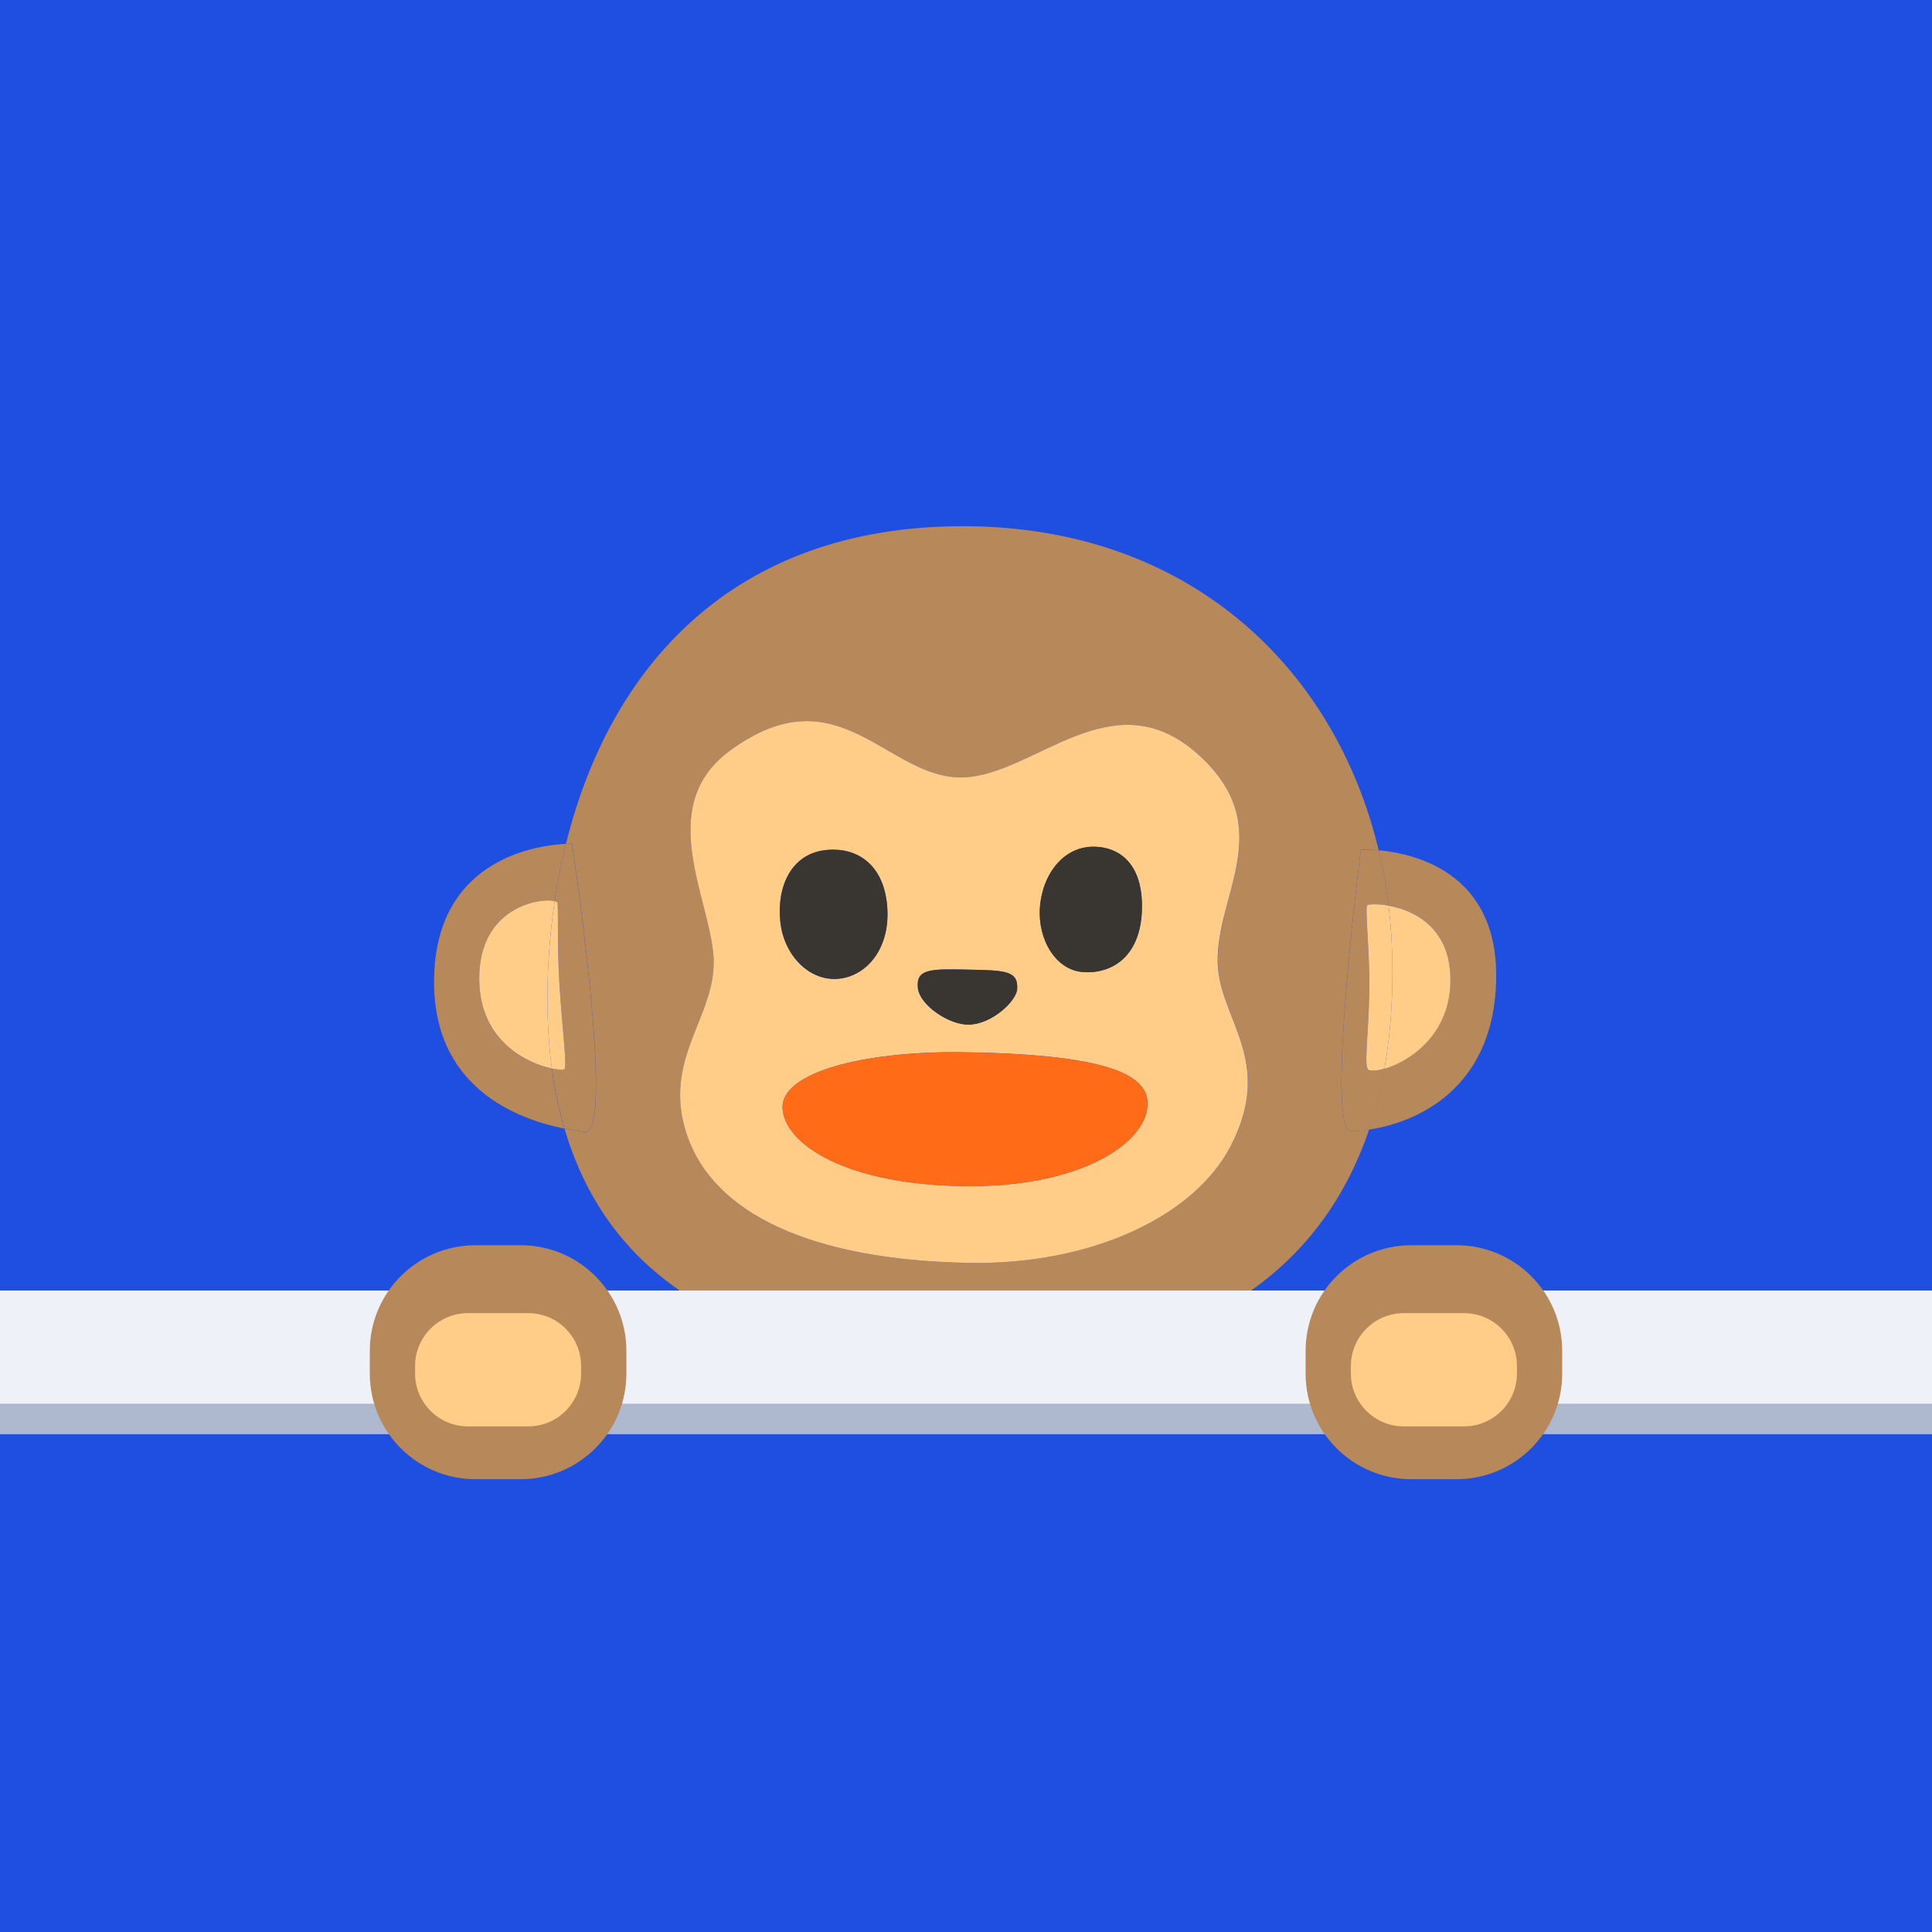
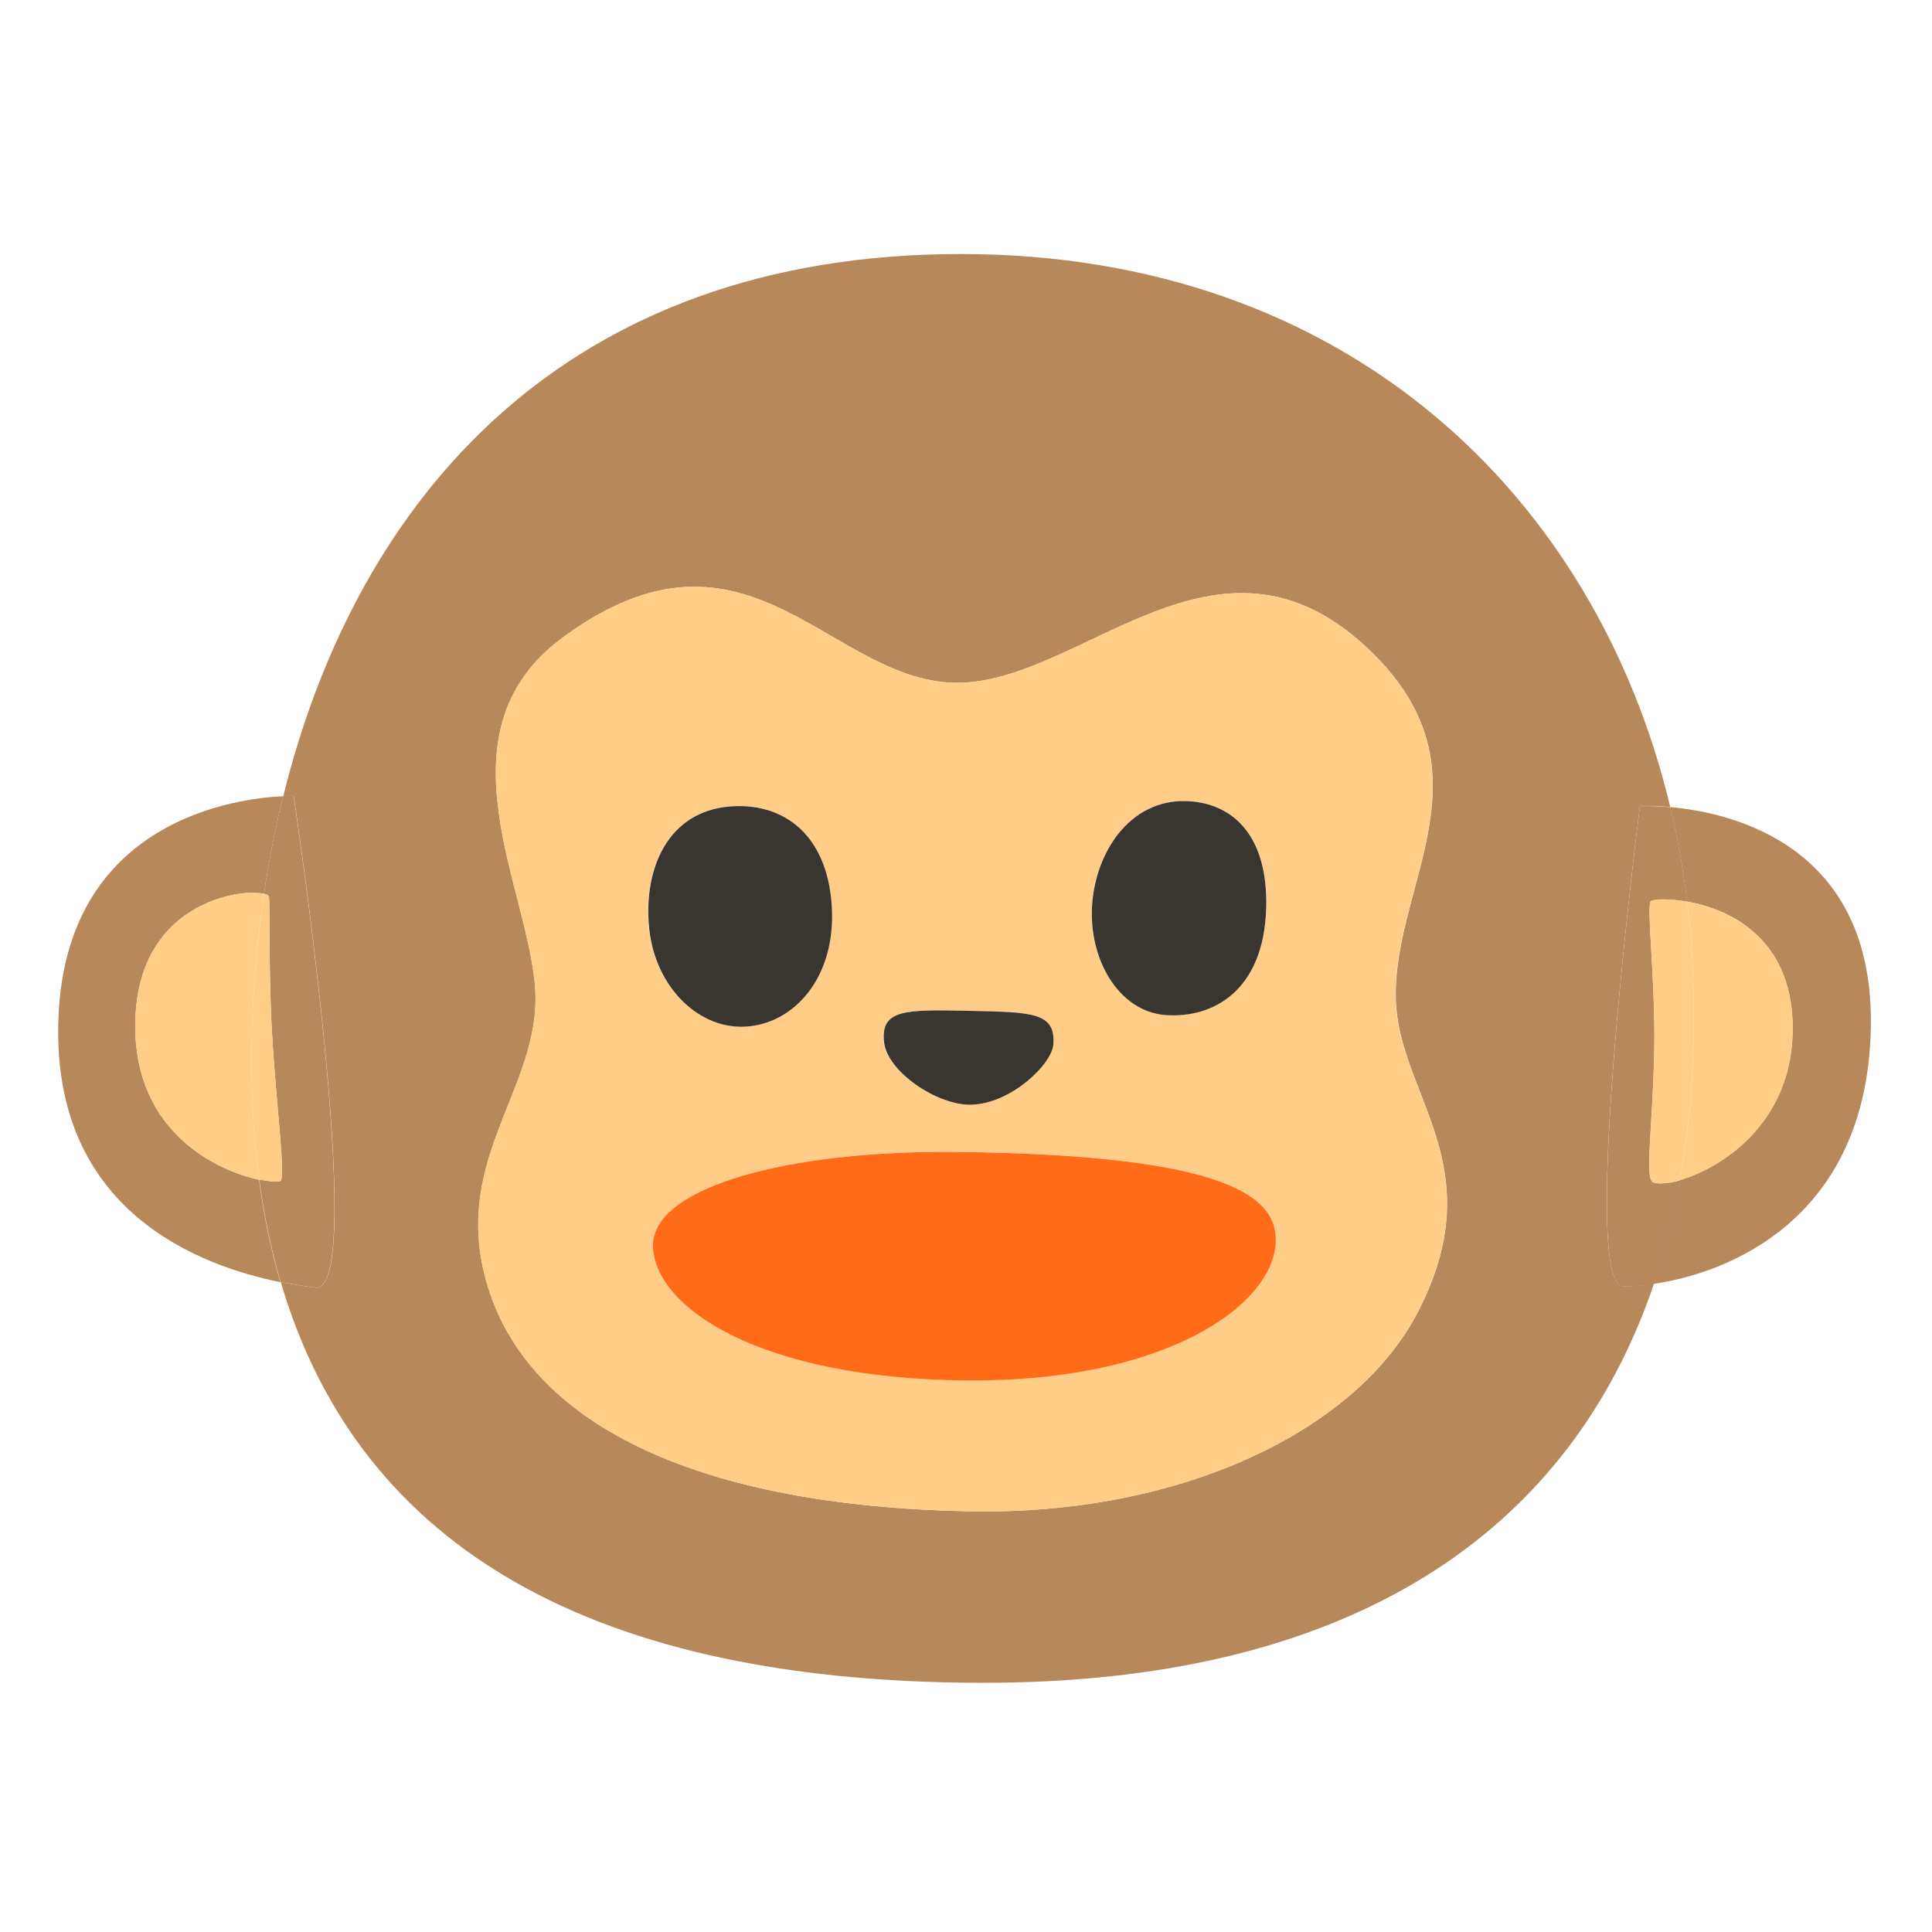
- <svg xmlns="http://www.w3.org/2000/svg" width="512" height="512" viewBox="0 0 512 512">
-   <rect width="512" height="512" fill="#1E4FE0" />
-   <g transform="translate(256 256) scale(1) translate(-256 -256)">
-     <svg x="106" y="100" width="300" height="300" viewBox="0 0 128 128">
-       <g>
-         <path style="fill:#B6885A;" d="M107.52,85.21c-2.93-0.12,1.13-31.81,1.13-31.81s0.79-0.04,2.01,0.07   c-4.92-20.61-21.45-36.64-47.01-36.64c-26.12,0-39.97,16.05-44.88,35.91c0.44-0.02,0.69-0.01,0.69-0.01s4.97,33.04,1.44,32.58   c-0.55-0.07-1.34-0.18-2.3-0.38c4.89,16.68,19.36,26.48,46.27,26.56c24.57,0.08,39.12-9.92,44.71-26.44   C108.69,85.19,107.98,85.23,107.52,85.21z M93.91,86.98c-4.09,7.84-15.69,13.4-29.61,13.15c-17.9-0.33-28.86-5.63-31.84-14.47   c-2.91-8.61,3.34-13.37,3.01-19.99c-0.33-6.63-6.74-17.12,1.8-23.42c12.41-9.16,17.81,3.25,26.43,2.98   c8.12-0.25,16.92-11.4,26.68-2.49c8.95,8.17,1.88,15.74,2.1,23.47C92.66,72.62,98.98,77.25,93.91,86.98z" />
-         <path style="fill:#FFCD88;" d="M90.37,42.74c-9.75-8.91-18.56,2.24-26.68,2.49c-8.62,0.26-14.02-12.14-26.43-2.98   c-8.53,6.3-2.13,16.79-1.8,23.42c0.33,6.63-5.92,11.38-3.01,19.99c2.98,8.84,13.95,14.14,31.84,14.47   c13.92,0.26,25.52-5.3,29.61-13.15c5.07-9.73-1.25-14.36-1.44-20.77C92.25,58.48,99.32,50.91,90.37,42.74z M72.36,59.89   c0.28-3.68,2.73-7.17,6.64-6.79c3.08,0.3,5.01,2.7,4.9,7.01c-0.14,5.58-3.59,7.36-6.67,7.13S72.09,63.57,72.36,59.89z M64.15,66.97   c4.22,0.08,5.77,0.09,5.63,2.2c-0.08,1.33-2.82,3.97-5.47,4.02c-2.24,0.04-5.55-2.2-5.76-4.14C58.33,66.85,60.01,66.89,64.15,66.97   z M48.36,53.43c3.26-0.26,6.24,1.56,6.7,6.15c0.49,4.84-2.19,8.09-5.45,8.42c-3.25,0.33-6.22-2.58-6.62-6.5   C42.6,57.58,44.22,53.76,48.36,53.43z M84.52,82.34c-0.22,4.2-7.4,9.22-20.49,9.11c-13.7-0.12-20.6-4.81-20.77-8.84   c-0.16-3.98,9-6.43,20.27-6.3C81.59,76.54,84.68,79.36,84.52,82.34z" />
-         <path style="fill:#393531;" d="M49.62,68c3.25-0.33,5.94-3.58,5.45-8.42c-0.47-4.59-3.44-6.41-6.7-6.15   c-4.14,0.33-5.76,4.15-5.36,8.07C43.4,65.42,46.36,68.33,49.62,68z" />
-         <path style="fill:#393531;" d="M77.22,67.25c3.08,0.23,6.53-1.55,6.67-7.13C84,55.8,82.07,53.4,79,53.1   c-3.91-0.38-6.36,3.11-6.64,6.79C72.09,63.57,74.14,67.02,77.22,67.25z" />
-         <path style="fill:#393531;" d="M64.32,73.19c2.65-0.05,5.39-2.69,5.47-4.02c0.13-2.11-1.41-2.11-5.63-2.2   c-4.14-0.08-5.83-0.12-5.59,2.07C58.77,70.99,62.08,73.23,64.32,73.19z" />
-         <path style="fill:#FF6B17;" d="M63.53,76.32c-11.27-0.14-20.43,2.32-20.27,6.3c0.17,4.03,7.07,8.72,20.77,8.84   c13.09,0.11,20.27-4.92,20.49-9.11C84.68,79.36,81.59,76.54,63.53,76.32z" />
-         <path style="fill:#B6885A;" d="M123.95,67.96c0.17-11.92-9.11-14.11-13.3-14.49c0.49,2.05,0.87,4.14,1.12,6.26   c2.86,0.5,7.19,2.5,6.99,8.8c-0.19,5.99-4.77,8.87-7.46,9.65c-0.43,2.4-1.01,4.7-1.75,6.88C114.28,84.38,123.76,80.94,123.95,67.96   z" />
-         <path style="fill:#B6885A;" d="M109.49,78.31c-0.52-0.34,0.02-3.87,0.11-8.78c0.08-4.57-0.54-9.62-0.22-9.83   c0.18-0.12,1.15-0.18,2.4,0.04c-0.26-2.13-0.63-4.22-1.12-6.26c-1.22-0.11-2.01-0.07-2.01-0.07s-4.05,31.69-1.13,31.81   c0.46,0.02,1.17-0.01,2.05-0.14c0.74-2.18,1.32-4.48,1.75-6.88C110.42,78.44,109.73,78.47,109.49,78.31z" />
-         <path style="fill:#B6885A;" d="M8.96,67.98c0-8.17,6.97-9.15,8.53-8.76c0.32-2.19,0.75-4.35,1.27-6.47   c-2.95,0.13-14.41,1.49-14.89,14.74c-0.47,12.86,9.49,16.39,14.71,17.46c-0.63-2.15-1.1-4.41-1.42-6.79   C14.47,77.59,8.96,75.09,8.96,67.98z" />
-         <path style="fill:#B6885A;" d="M19.45,52.73c0,0-0.25-0.01-0.69,0.01c-0.52,2.12-0.95,4.28-1.27,6.47   c0.15,0.04,0.27,0.08,0.31,0.14c0.12,0.18-0.03,4.56,0.22,9.06c0.27,4.78,0.94,9.69,0.55,9.83c-0.18,0.07-0.7,0.04-1.4-0.1   c0.32,2.37,0.79,4.64,1.42,6.79c0.96,0.19,1.75,0.31,2.3,0.38C24.42,85.78,19.45,52.73,19.45,52.73z" />
-         <path style="fill:#FFCD88;" d="M8.96,67.98c0,7.11,5.51,9.61,8.21,10.17c-0.51-3.82-0.63-7.92-0.37-12.27   c0.13-2.24,0.36-4.46,0.69-6.66C15.93,58.83,8.96,59.81,8.96,67.98z" />
-         <path style="fill:#FFCD88;" d="M17.17,78.15c0.7,0.14,1.22,0.17,1.4,0.1c0.39-0.15-0.28-5.05-0.55-9.83   c-0.26-4.5-0.1-8.88-0.22-9.06c-0.04-0.06-0.16-0.1-0.31-0.14c-0.32,2.2-0.56,4.42-0.69,6.66C16.54,70.24,16.66,74.33,17.17,78.15z   " />
-         <path style="fill:#FFCD88;" d="M111.31,78.19c2.69-0.78,7.27-3.66,7.46-9.65c0.2-6.3-4.14-8.3-6.99-8.8   c0.17,1.41,0.3,2.83,0.36,4.27C112.37,69.05,112.09,73.79,111.31,78.19z" />
-         <path style="fill:#FFCD88;" d="M109.38,59.69c-0.32,0.21,0.3,5.26,0.22,9.83c-0.09,4.92-0.63,8.44-0.11,8.78   c0.25,0.16,0.93,0.14,1.82-0.12c0.78-4.39,1.06-9.13,0.83-14.18c-0.07-1.44-0.19-2.86-0.36-4.27   C110.52,59.51,109.55,59.57,109.38,59.69z" />
-       </g>
-     </svg>
-     <rect x="-512" y="342" width="1536" height="38" fill="#EEF1F7" />
-     <rect x="-512" y="372" width="1536" height="8" fill="#AEB8CF" />
-     <rect x="98" y="330" width="68" height="62" rx="28" fill="#B6885A" />
-     <rect x="110" y="348" width="44" height="30" rx="14" fill="#FFCD88" />
-     <rect x="346" y="330" width="68" height="62" rx="28" fill="#B6885A" />
-     <rect x="358" y="348" width="44" height="30" rx="14" fill="#FFCD88" />
+ <svg xmlns="http://www.w3.org/2000/svg" version="1.1" id="Layer_2" x="0px" y="0px" viewBox="0 0 128 128" style="enable-background:new 0 0 128 128;" xml:space="preserve">
+   <g>
+     <path style="fill:#B6885A;" d="M107.52,85.21c-2.93-0.12,1.13-31.81,1.13-31.81s0.79-0.04,2.01,0.07   c-4.92-20.61-21.45-36.64-47.01-36.64c-26.12,0-39.97,16.05-44.88,35.91c0.44-0.02,0.69-0.01,0.69-0.01s4.97,33.04,1.44,32.58   c-0.55-0.07-1.34-0.18-2.3-0.38c4.89,16.68,19.36,26.48,46.27,26.56c24.57,0.08,39.12-9.92,44.71-26.44   C108.69,85.19,107.98,85.23,107.52,85.21z M93.91,86.98c-4.09,7.84-15.69,13.4-29.61,13.15c-17.9-0.33-28.86-5.63-31.84-14.47   c-2.91-8.61,3.34-13.37,3.01-19.99c-0.33-6.63-6.74-17.12,1.8-23.42c12.41-9.16,17.81,3.25,26.43,2.98   c8.12-0.25,16.92-11.4,26.68-2.49c8.95,8.17,1.88,15.74,2.1,23.47C92.66,72.62,98.98,77.25,93.91,86.98z" />
+     <path style="fill:#FFCD88;" d="M90.37,42.74c-9.75-8.91-18.56,2.24-26.68,2.49c-8.62,0.26-14.02-12.14-26.43-2.98   c-8.53,6.3-2.13,16.79-1.8,23.42c0.33,6.63-5.92,11.38-3.01,19.99c2.98,8.84,13.95,14.14,31.84,14.47   c13.92,0.26,25.52-5.3,29.61-13.15c5.07-9.73-1.25-14.36-1.44-20.77C92.25,58.48,99.32,50.91,90.37,42.74z M72.36,59.89   c0.28-3.68,2.73-7.17,6.64-6.79c3.08,0.3,5.01,2.7,4.9,7.01c-0.14,5.58-3.59,7.36-6.67,7.13S72.09,63.57,72.36,59.89z M64.15,66.97   c4.22,0.08,5.77,0.09,5.63,2.2c-0.08,1.33-2.82,3.97-5.47,4.02c-2.24,0.04-5.55-2.2-5.76-4.14C58.33,66.85,60.01,66.89,64.15,66.97   z M48.36,53.43c3.26-0.26,6.24,1.56,6.7,6.15c0.49,4.84-2.19,8.09-5.45,8.42c-3.25,0.33-6.22-2.58-6.62-6.5   C42.6,57.58,44.22,53.76,48.36,53.43z M84.52,82.34c-0.22,4.2-7.4,9.22-20.49,9.11c-13.7-0.12-20.6-4.81-20.77-8.84   c-0.16-3.98,9-6.43,20.27-6.3C81.59,76.54,84.68,79.36,84.52,82.34z" />
+     <path style="fill:#393531;" d="M49.62,68c3.25-0.33,5.94-3.58,5.45-8.42c-0.47-4.59-3.44-6.41-6.7-6.15   c-4.14,0.33-5.76,4.15-5.36,8.07C43.4,65.42,46.36,68.33,49.62,68z" />
+     <path style="fill:#393531;" d="M77.22,67.25c3.08,0.23,6.53-1.55,6.67-7.13C84,55.8,82.07,53.4,79,53.1   c-3.91-0.38-6.36,3.11-6.64,6.79C72.09,63.57,74.14,67.02,77.22,67.25z" />
+     <path style="fill:#393531;" d="M64.32,73.19c2.65-0.05,5.39-2.69,5.47-4.02c0.13-2.11-1.41-2.11-5.63-2.2   c-4.14-0.08-5.83-0.12-5.59,2.07C58.77,70.99,62.08,73.23,64.32,73.19z" />
+     <path style="fill:#FF6B17;" d="M63.53,76.32c-11.27-0.14-20.43,2.32-20.27,6.3c0.17,4.03,7.07,8.72,20.77,8.84   c13.09,0.11,20.27-4.92,20.49-9.11C84.68,79.36,81.59,76.54,63.53,76.32z" />
+     <path style="fill:#B6885A;" d="M123.95,67.96c0.17-11.92-9.11-14.11-13.3-14.49c0.49,2.05,0.87,4.14,1.12,6.26   c2.86,0.5,7.19,2.5,6.99,8.8c-0.19,5.99-4.77,8.87-7.46,9.65c-0.43,2.4-1.01,4.7-1.75,6.88C114.28,84.38,123.76,80.94,123.95,67.96   z" />
+     <path style="fill:#B6885A;" d="M109.49,78.31c-0.52-0.34,0.02-3.87,0.11-8.78c0.08-4.57-0.54-9.62-0.22-9.83   c0.18-0.12,1.15-0.18,2.4,0.04c-0.26-2.13-0.63-4.22-1.12-6.26c-1.22-0.11-2.01-0.07-2.01-0.07s-4.05,31.69-1.13,31.81   c0.46,0.02,1.17-0.01,2.05-0.14c0.74-2.18,1.32-4.48,1.75-6.88C110.42,78.44,109.73,78.47,109.49,78.31z" />
+     <path style="fill:#B6885A;" d="M8.96,67.98c0-8.17,6.97-9.15,8.53-8.76c0.32-2.19,0.75-4.35,1.27-6.47   c-2.95,0.13-14.41,1.49-14.89,14.74c-0.47,12.86,9.49,16.39,14.71,17.46c-0.63-2.15-1.1-4.41-1.42-6.79   C14.47,77.59,8.96,75.09,8.96,67.98z" />
+     <path style="fill:#B6885A;" d="M19.45,52.73c0,0-0.25-0.01-0.69,0.01c-0.52,2.12-0.95,4.28-1.27,6.47   c0.15,0.04,0.27,0.08,0.31,0.14c0.12,0.18-0.03,4.56,0.22,9.06c0.27,4.78,0.94,9.69,0.55,9.83c-0.18,0.07-0.7,0.04-1.4-0.1   c0.32,2.37,0.79,4.64,1.42,6.79c0.96,0.19,1.75,0.31,2.3,0.38C24.42,85.78,19.45,52.73,19.45,52.73z" />
+     <path style="fill:#FFCD88;" d="M8.96,67.98c0,7.11,5.51,9.61,8.21,10.17c-0.51-3.82-0.63-7.92-0.37-12.27   c0.13-2.24,0.36-4.46,0.69-6.66C15.93,58.83,8.96,59.81,8.96,67.98z" />
+     <path style="fill:#FFCD88;" d="M17.17,78.15c0.7,0.14,1.22,0.17,1.4,0.1c0.39-0.15-0.28-5.05-0.55-9.83   c-0.26-4.5-0.1-8.88-0.22-9.06c-0.04-0.06-0.16-0.1-0.31-0.14c-0.32,2.2-0.56,4.42-0.69,6.66C16.54,70.24,16.66,74.33,17.17,78.15z   " />
+     <path style="fill:#FFCD88;" d="M111.31,78.19c2.69-0.78,7.27-3.66,7.46-9.65c0.2-6.3-4.14-8.3-6.99-8.8   c0.17,1.41,0.3,2.83,0.36,4.27C112.37,69.05,112.09,73.79,111.31,78.19z" />
+     <path style="fill:#FFCD88;" d="M109.38,59.69c-0.32,0.21,0.3,5.26,0.22,9.83c-0.09,4.92-0.63,8.44-0.11,8.78   c0.25,0.16,0.93,0.14,1.82-0.12c0.78-4.39,1.06-9.13,0.83-14.18c-0.07-1.44-0.19-2.86-0.36-4.27   C110.52,59.51,109.55,59.57,109.38,59.69z" />
  </g>
</svg>
